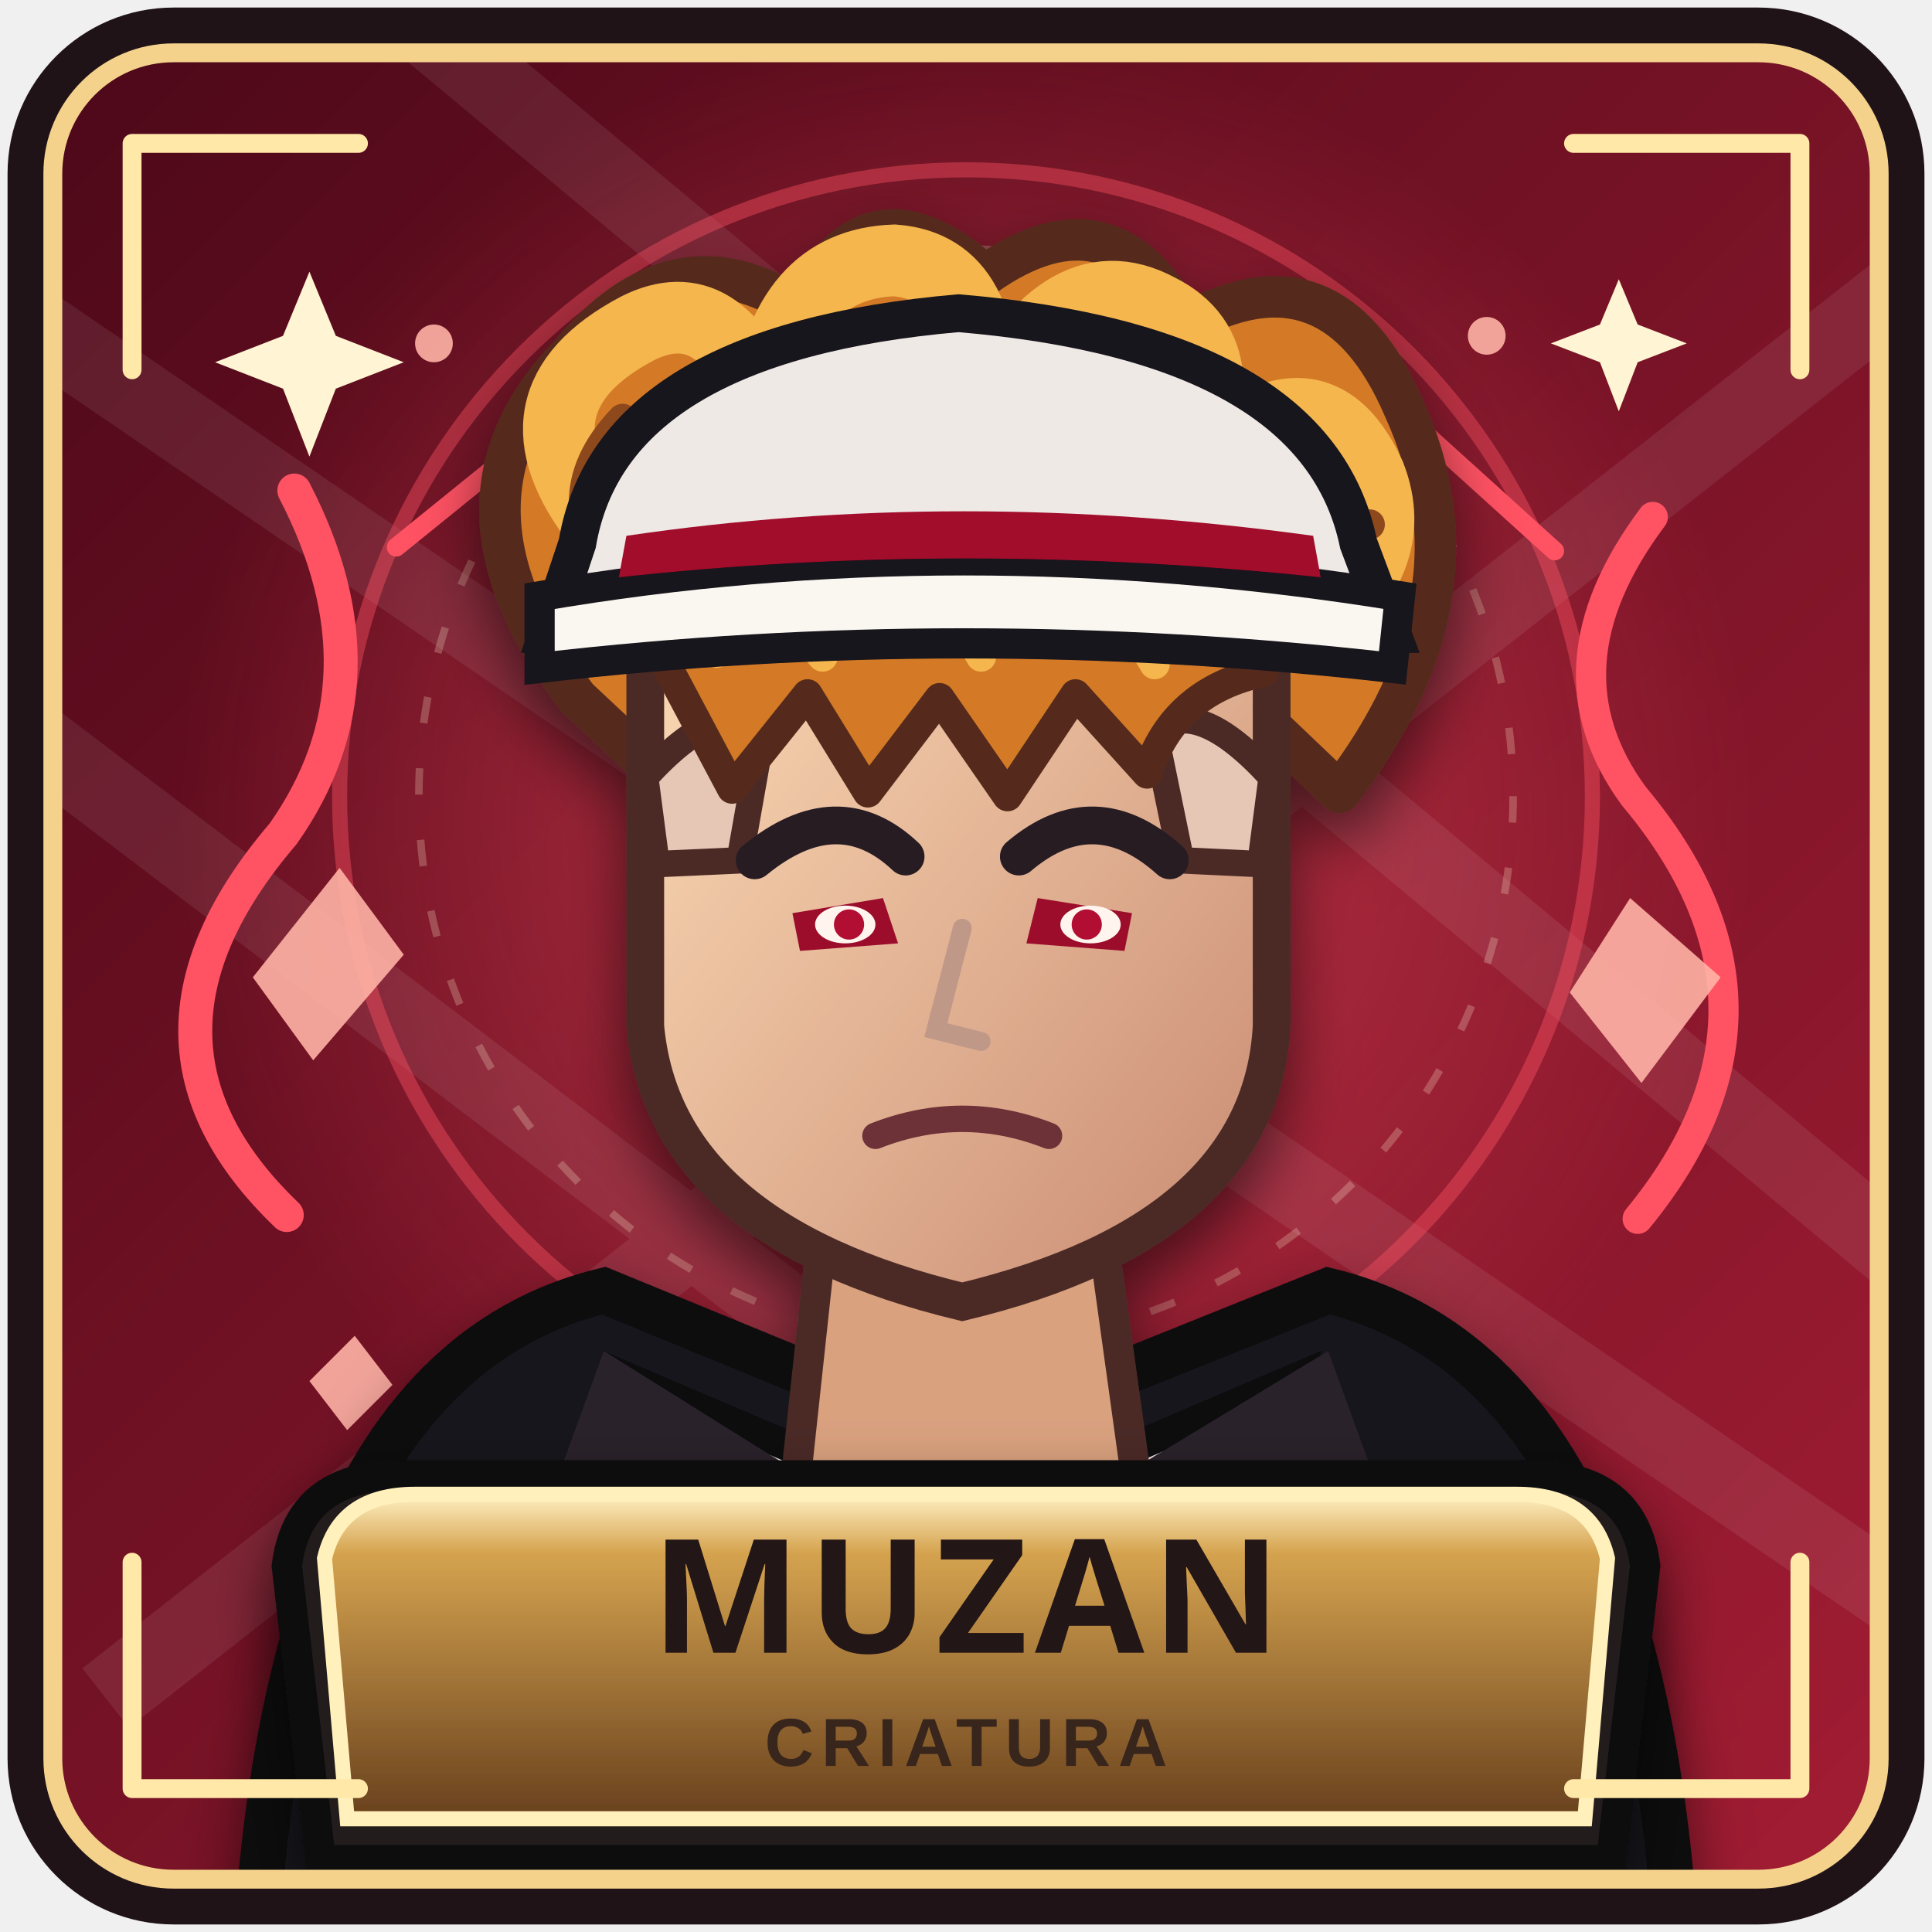
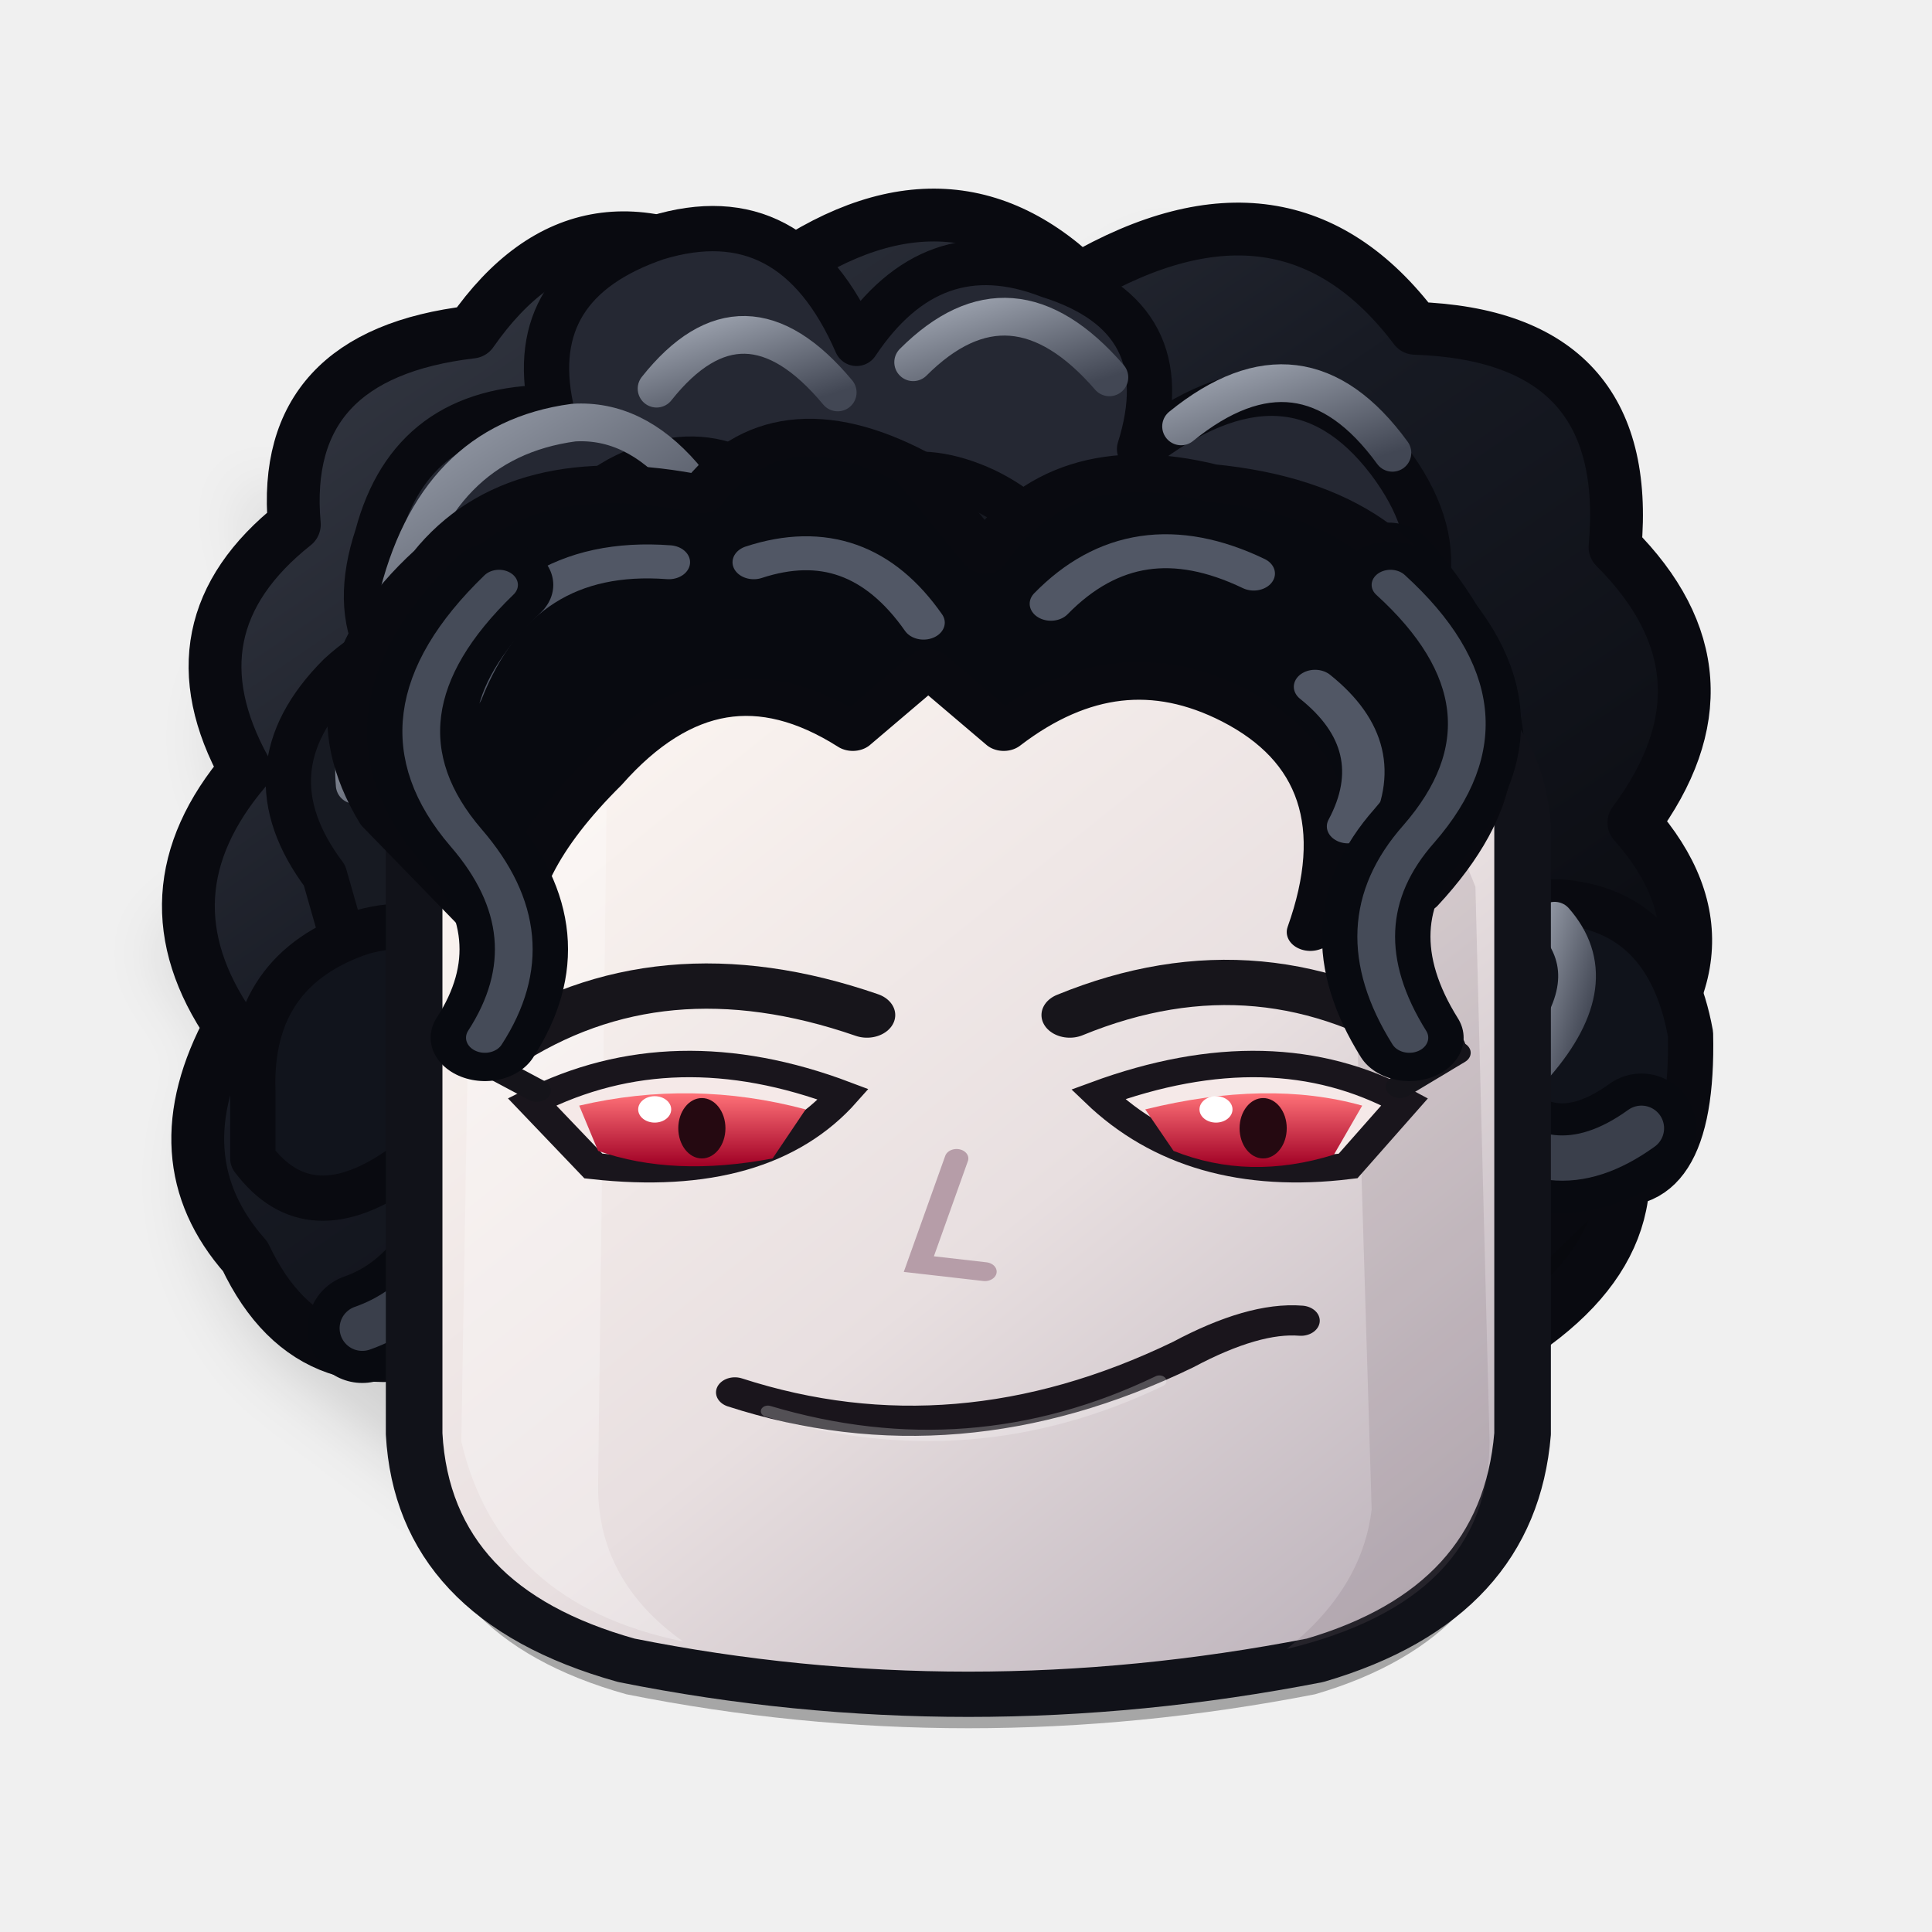
- <svg xmlns="http://www.w3.org/2000/svg" width="512" height="512" viewBox="0 0 512 512" role="img" aria-labelledby="title desc">
+ <svg xmlns="http://www.w3.org/2000/svg" width="512" height="512" viewBox="0 0 512 512">
  <defs>
-     <linearGradient id="bg" x1="0" y1="0" x2="1" y2="1">
-       <stop stop-color="#4a0818" />
-       <stop offset="1" stop-color="#a51d34" />
+     <linearGradient id="skin" x1=".08" y1="0" x2=".9" y2="1">
+       <stop stop-color="#fff9f4" />
+       <stop offset=".56" stop-color="#e8dfe0" />
+       <stop offset="1" stop-color="#b9afb8" />
    </linearGradient>
-     <radialGradient id="halo">
-       <stop stop-color="#ff5263" stop-opacity=".55" />
-       <stop offset="1" stop-color="#ff5263" stop-opacity="0" />
-     </radialGradient>
-     <linearGradient id="plaque" x1="0" y1="0" x2="0" y2="1">
-       <stop stop-color="#fff0c3" />
-       <stop offset=".18" stop-color="#d5a34f" />
-       <stop offset="1" stop-color="#68401d" />
+     <linearGradient id="hair" x1=".08" y1="0" x2=".88" y2="1">
+       <stop stop-color="#373b46" />
+       <stop offset=".42" stop-color="#171a23" />
+       <stop offset="1" stop-color="#05060a" />
    </linearGradient>
-     <linearGradient id="skin" x1="0" y1="0" x2="1" y2="1">
-       <stop stop-color="#ffe0bb" />
-       <stop offset="1" stop-color="#c88970" />
+     <linearGradient id="shine" x1="0" y1="0" x2="1" y2="1">
+       <stop stop-color="#9aa0ac" />
+       <stop offset="1" stop-color="#424754" />
    </linearGradient>
-     <pattern id="check" width="40" height="40" patternUnits="userSpaceOnUse">
-       <rect width="40" height="40" fill="#d7eee0" />
-       <rect width="20" height="20" fill="#174e49" />
-       <rect x="20" y="20" width="20" height="20" fill="#174e49" />
-     </pattern>
+     <linearGradient id="iris" x1="0" y1="0" x2="0" y2="1">
+       <stop stop-color="#ff7278" />
+       <stop offset="1" stop-color="#a00025" />
+     </linearGradient>
    <filter id="shadow" x="-30%" y="-30%" width="160%" height="170%">
-       <feGaussianBlur in="SourceAlpha" stdDeviation="8" />
+       <feGaussianBlur stdDeviation="8" />
      <feOffset dy="8" />
      <feComponentTransfer>
-         <feFuncA type="linear" slope=".55" />
+         <feFuncA type="linear" slope=".34" />
      </feComponentTransfer>
-       <feMerge>
-         <feMergeNode />
-         <feMergeNode in="SourceGraphic" />
-       </feMerge>
    </filter>
-     <clipPath id="clip">
-       <rect x="15" y="15" width="482" height="482" rx="32" />
-     </clipPath>
  </defs>
-   <g clip-path="url(#clip)">
-     <rect width="512" height="512" fill="url(#bg)" />
-     <circle cx="256" cy="217" r="210" fill="url(#halo)" />
-     <path d="M0 80 L512 430 M-25 170 L425 512 M80 -20 L512 340 M512 70 L28 450" stroke="#fff" stroke-opacity=".08" stroke-width="20" />
-     <circle cx="256" cy="211" r="166" fill="none" stroke="#ff5263" stroke-width="4" stroke-opacity=".42" />
-     <circle cx="256" cy="211" r="145" fill="none" stroke="#fff2d0" stroke-width="2" stroke-opacity=".24" stroke-dasharray="7 12" />
-     <g fill="none" stroke="#ff5263" stroke-linecap="round">
-       <path d="M76 322 Q28 276 75 221 Q104 180 78 130" stroke-width="9" />
-       <path d="M434 323 Q480 267 433 211 Q408 177 438 137" stroke-width="8" />
-       <path d="M105 145 L147 111 L179 121" stroke-width="5" />
-       <path d="M412 146 L370 108 L341 121" stroke-width="5" />
+   <path d="M72 352 Q39 311 62 273 L42 243 L72 219 Q44 183 75 157 L65 122 L111 138 Q110 96 149 91 L184 111 L192 66 L230 93 Q252 51 283 77 L311 58 L323 96 L361 80 L376 119 L420 125 L394 158 L435 181 L404 209 Q437 241 402 271 L424 300 Q403 334 376 352 L361 399 L136 401Z" fill="#000" opacity=".38" filter="url(#shadow)" />
+   <path d="M126 354 Q83 371 65 333 Q42 307 61 272 Q37 237 65 204 Q44 166 78 139 Q74 94 125 88 Q155 45 201 76 Q249 39 286 74 Q341 42 375 87 Q433 89 428 145 Q462 179 433 218 Q464 253 425 289 Q443 329 399 356 L377 388 L132 390Z" fill="url(#hair)" stroke="#090a10" stroke-width="14" stroke-linejoin="round" />
+   <g stroke="#090a10" stroke-width="12" stroke-linejoin="round" stroke-linecap="round">
+     <path d="M126 192 Q88 178 100 142 Q109 108 146 108 Q139 75 174 63 Q210 52 227 91 Q247 61 278 73 Q313 84 302 119 Q342 88 368 122 Q393 155 359 183 Q390 213 366 244 Q347 268 322 245 Q341 209 315 187 Q289 168 267 195 L231 218 Q208 187 184 201 Q161 214 148 242 L117 238Z" fill="#252833" />
+     <path d="M86 232 Q65 204 90 179 Q115 156 143 180 Q134 144 164 127 Q194 111 216 143 Q233 117 261 130 Q290 144 277 176 Q307 150 330 172 Q354 194 331 221 Q357 211 376 234 Q394 263 367 287 Q344 307 319 284 L292 256 Q265 288 239 270 Q217 251 198 279 Q176 302 152 282 Q126 309 102 288Z" fill="#171a22" />
+     <path d="M67 289 Q66 257 96 247 Q125 239 139 273 Q147 242 175 244 Q203 249 199 283 Q219 259 243 273 Q266 288 246 315 Q221 345 192 321 L163 299 L138 335 L107 309 Q82 327 67 307Z" fill="#11141c" />
+     <path d="M448 274 Q442 241 413 239 Q385 239 379 273 Q365 247 340 257 Q315 271 330 301 Q303 281 283 304 Q264 327 286 348 Q311 369 338 343 L366 315 L393 342 L423 313 Q449 319 448 274Z" fill="#10131b" />
+   </g>
+   <g fill="none" stroke="url(#shine)" stroke-width="10" stroke-linecap="round">
+     <path d="M105 160 Q115 117 152 112 Q168 111 181 126" />
+     <path d="M174 103 Q197 74 222 104" />
+     <path d="M242 96 Q268 70 294 100" />
+     <path d="M313 113 Q345 87 369 120" />
+     <path d="M94 208 Q92 184 114 171" />
+     <path d="M130 257 Q130 221 156 205" />
+     <path d="M179 248 Q194 214 216 205" />
+     <path d="M361 230 Q382 206 368 184" />
+     <path d="M407 282 Q426 260 412 244" />
+     <path d="M319 314 Q338 288 359 289" />
+   </g>
+   <g fill="none" stroke="#080a10" stroke-width="29" stroke-linecap="round">
+     <path d="M144 156 Q109 197 130 242 Q145 271 129 311 Q119 344 96 352" />
+     <path d="M368 153 Q405 196 379 237 Q364 266 390 294 Q410 317 435 299" />
+   </g>
+   <g fill="none" stroke="#3a3f4b" stroke-width="12" stroke-linecap="round">
+     <path d="M144 156 Q109 197 130 242 Q145 271 129 311 Q119 344 96 352" />
+     <path d="M368 153 Q405 196 379 237 Q364 266 390 294 Q410 317 435 299" />
+   </g>
+   <g transform="translate(-64 0) scale(1.25 1)">
+     <path d="M139 218 Q141 184 176 173 Q256 154 336 173 Q372 183 374 220 L374 380 Q371 426 330 441 Q256 459 184 441 Q141 426 139 380Z" fill="#000" opacity=".31" transform="translate(0 8)" />
+     <path d="M139 216 Q141 182 176 172 Q256 153 336 172 Q372 182 374 219 L374 380 Q371 425 330 440 Q256 458 184 440 Q141 425 139 380Z" fill="url(#skin)" stroke="#111219" stroke-width="12" stroke-linejoin="round" />
+     <path d="M151 232 Q155 201 180 194 L178 394 Q178 419 196 435 Q157 425 149 382Z" fill="#fff" opacity=".28" />
+     <path d="M364 235 Q353 200 337 194 L342 400 Q340 421 324 437 Q367 424 367 382Z" fill="#7b6876" opacity=".19" />
+     <path d="M132 216 Q115 181 143 149 Q161 121 200 131 Q216 105 245 124 L260 147 Q276 118 308 128 Q349 133 359 172 Q378 202 352 237 L329 247 Q341 205 313 187 Q288 171 264 194 L248 177 L232 194 Q203 171 179 205 Q158 231 160 252Z" fill="#080a10" stroke="#090a10" stroke-width="10" stroke-linejoin="round" />
+     <g fill="none" stroke="#515765" stroke-width="9" stroke-linecap="round">
+       <path d="M149 184 Q161 146 193 149" />
+       <path d="M211 149 Q233 140 247 165" />
+       <path d="M274 160 Q292 137 317 152" />
+       <path d="M330 182 Q346 198 337 219" />
    </g>
-     <g fill="#ffb2a5" opacity=".9">
-       <path d="M67 259 l23 -29 17 23 -24 28Z" />
-       <path d="M432 238 l24 21 -21 28 -19 -24Z" />
-       <circle cx="115" cy="91" r="5" />
-       <circle cx="394" cy="89" r="5" />
-       <path d="M82 366 l12 -12 10 13 -12 12Z" />
+     <path d="M157 278 Q191 250 235 269" fill="none" stroke="#17151b" stroke-width="12" stroke-linecap="round" />
+     <path d="M278 269 Q319 248 356 278" fill="none" stroke="#17151b" stroke-width="12" stroke-linecap="round" />
+     <path d="M164 292 Q194 273 230 290 Q213 314 177 309Z" fill="#f5e9e8" stroke="#19151c" stroke-width="7" />
+     <path d="M284 290 Q321 273 349 292 L337 309 Q304 314 284 290Z" fill="#f5e9e8" stroke="#19151c" stroke-width="7" />
+     <path d="M174 293 Q198 286 222 294 L215 307 Q194 312 178 305Z" fill="url(#iris)" />
+     <path d="M294 294 Q320 286 340 293 L334 306 Q316 313 300 305Z" fill="url(#iris)" />
+     <ellipse cx="200" cy="299" rx="5" ry="8" fill="#250911" />
+     <ellipse cx="319" cy="299" rx="5" ry="8" fill="#250911" />
+     <circle cx="190" cy="294" r="3.5" fill="#fff" />
+     <circle cx="309" cy="294" r="3.5" fill="#fff" />
+     <path d="M165 289 L153 281 M348 288 L360 279" stroke="#15141a" stroke-width="6" stroke-linecap="round" />
+     <path d="M254 307 L246 335 L260 337" fill="none" stroke="#b69da8" stroke-width="5" stroke-linecap="round" />
+     <path d="M207 369 Q254 388 302 359 Q317 349 327 350" fill="none" stroke="#1a151c" stroke-width="8" stroke-linecap="round" />
+     <path d="M214 374 Q257 390 297 366" fill="none" stroke="#fff" stroke-opacity=".25" stroke-width="3" stroke-linecap="round" />
+     <g fill="none" stroke="#080a10" stroke-width="23" stroke-linecap="round">
+       <path d="M157 155 Q128 190 150 222 Q168 248 154 275" />
+       <path d="M346 155 Q375 188 352 221 Q335 245 350 275" />
    </g>
-     <g filter="url(#shadow)">
-       <path d="M68 512 Q78 362 160 342 L255 381 L352 342 Q434 362 444 512Z" fill="#15131a" stroke="#07070a" stroke-width="12" />
-       <path d="M166 365 L255 403 L344 365 L302 512 L208 512Z" fill="#f1e8e3" stroke="#09090e" stroke-width="8" />
-       <path d="M241 408 L255 428 L270 408 L279 512 L232 512Z" fill="#a80f2c" />
-       <path d="M160 358 L224 398 L195 512 L104 512Z" fill="#29212a" />
-       <path d="M352 358 L286 398 L317 512 L408 512Z" fill="#29212a" />
-       <path d="M218 326 L292 326 L301 391 L211 391Z" fill="#d9a17e" stroke="#4b2b27" stroke-width="8" />
-       <path d="M153 185 Q113 133 151 94 Q179 60 212 82 Q230 45 261 73 Q295 49 314 86 Q353 64 372 108 Q395 158 355 210 L333 189 L306 216 L274 188 L245 217 L215 187 L185 215Z" fill="#d47a28" stroke="#542b1d" stroke-width="11" stroke-linejoin="round" />
-       <path d="M159 139 Q133 106 169 87 Q191 76 203 108 Q208 70 237 69 Q263 71 260 112 Q281 68 307 82 Q331 94 311 131 Q347 91 363 126 Q372 149 346 168" fill="none" stroke="#f5b64d" stroke-width="19" stroke-linecap="round" />
-       <path d="M166 158 Q144 133 165 111 M195 150 Q180 119 202 96 M230 145 Q220 112 241 89 M270 145 Q260 111 283 97 M311 151 Q307 122 331 112 M345 164 Q352 143 363 139" fill="none" stroke="#8d481f" stroke-width="8" stroke-linecap="round" />
-       <path d="M171 151 Q254 113 337 151 L337 272 Q334 326 255 345 Q176 326 171 272Z" fill="url(#skin)" stroke="#4b2b27" stroke-width="10" />
-       <path d="M171 206 Q191 184 202 194 L196 228 L174 229Z M337 206 Q317 184 306 194 L313 228 L334 229Z" fill="#e6c7b6" stroke="#4b2b27" stroke-width="7" />
-       <path d="M177 177 Q195 151 218 166 Q231 143 251 164 Q269 139 290 164 Q314 148 335 178 Q311 183 304 205 L285 184 L267 211 L249 185 L230 210 L214 184 L194 209Z" fill="#d47a28" stroke="#542b1d" stroke-width="8" stroke-linejoin="round" />
-       <path d="M190 173 Q205 158 218 174 M234 169 Q249 154 260 174 M278 170 Q294 155 306 176" fill="none" stroke="#f5b64d" stroke-width="8" stroke-linecap="round" />
-       <path d="M200 228 Q222 210 240 227" fill="none" stroke="#261b24" stroke-width="10" stroke-linecap="round" />
-       <path d="M270 227 Q290 210 310 228" fill="none" stroke="#261b24" stroke-width="10" stroke-linecap="round" />
-       <path d="M210 242 L234 238 L238 250 L212 252Z M275 238 L300 242 L298 252 L272 250Z" fill="#9b0e2c" />
-       <ellipse cx="224" cy="245" rx="8" ry="5" fill="#fff4ee" />
-       <ellipse cx="289" cy="245" rx="8" ry="5" fill="#fff4ee" />
-       <circle cx="225" cy="245" r="4" fill="#b20f31" />
-       <circle cx="288" cy="245" r="4" fill="#b20f31" />
-       <path d="M255 246 L248 273 L260 276" fill="none" stroke="#bf9888" stroke-width="5" stroke-linecap="round" />
-       <path d="M232 301 Q255 292 278 301" fill="none" stroke="#6c3038" stroke-width="7" stroke-linecap="round" />
-       <path d="M153 144 Q162 91 254 83 Q349 91 360 144 L369 168 L145 168Z" fill="#eee9e5" stroke="#17121a" stroke-width="10" />
-       <path d="M143 158 Q254 139 371 158 L369 177 Q255 164 143 177Z" fill="#faf6f0" stroke="#17121a" stroke-width="8" />
-       <path d="M166 142 Q254 129 348 142 L350 153 Q255 143 164 153Z" fill="#a10d2c" />
+     <g fill="none" stroke="#454b58" stroke-width="8" stroke-linecap="round">
+       <path d="M157 155 Q128 190 150 222 Q168 248 154 275" />
+       <path d="M346 155 Q375 188 352 221 Q335 245 350 275" />
    </g>
-     <g fill="#fff4d3">
-       <path d="M82 72 l7 17 18 7 -18 7 -7 18 -7 -18 -18 -7 18 -7Z" />
-       <path d="M429 74 l5 12 13 5 -13 5 -5 13 -5 -13 -13 -5 13 -5Z" />
-     </g>
-     <g transform="translate(256 425)" filter="url(#shadow)">
-       <path d="M-180 -10 Q-177 -34 -150 -34 H150 Q177 -34 180 -10 L171 68 H-171Z" fill="#211b1a" stroke="#09090d" stroke-width="8" />
-       <path d="M-170 -12 Q-166 -29 -146 -29 H146 Q166 -29 170 -12 L164 57 H-164Z" fill="url(#plaque)" stroke="#fff0bc" stroke-width="4" />
-       <text x="0" y="13" text-anchor="middle" fill="#241414" font-family="Arial Black, Impact, sans-serif" font-size="42" font-weight="900" letter-spacing="2">MUZAN</text>
-       <text x="0" y="43" text-anchor="middle" fill="#39251e" font-family="Arial, sans-serif" font-size="18" font-weight="900" letter-spacing="2">CRIATURA</text>
-     </g>
-     <path d="M35 38 H95 M35 38 V98 M477 38 H417 M477 38 V98 M35 474 H95 M35 474 V414 M477 474 H417 M477 474 V414" fill="none" stroke="#ffe8a8" stroke-width="5" stroke-linecap="round" />
  </g>
-   <rect x="8" y="8" width="496" height="496" rx="38" fill="none" stroke="#201318" stroke-width="12" />
-   <rect x="14" y="14" width="484" height="484" rx="32" fill="none" stroke="#f4d28c" stroke-width="5" />
</svg>
